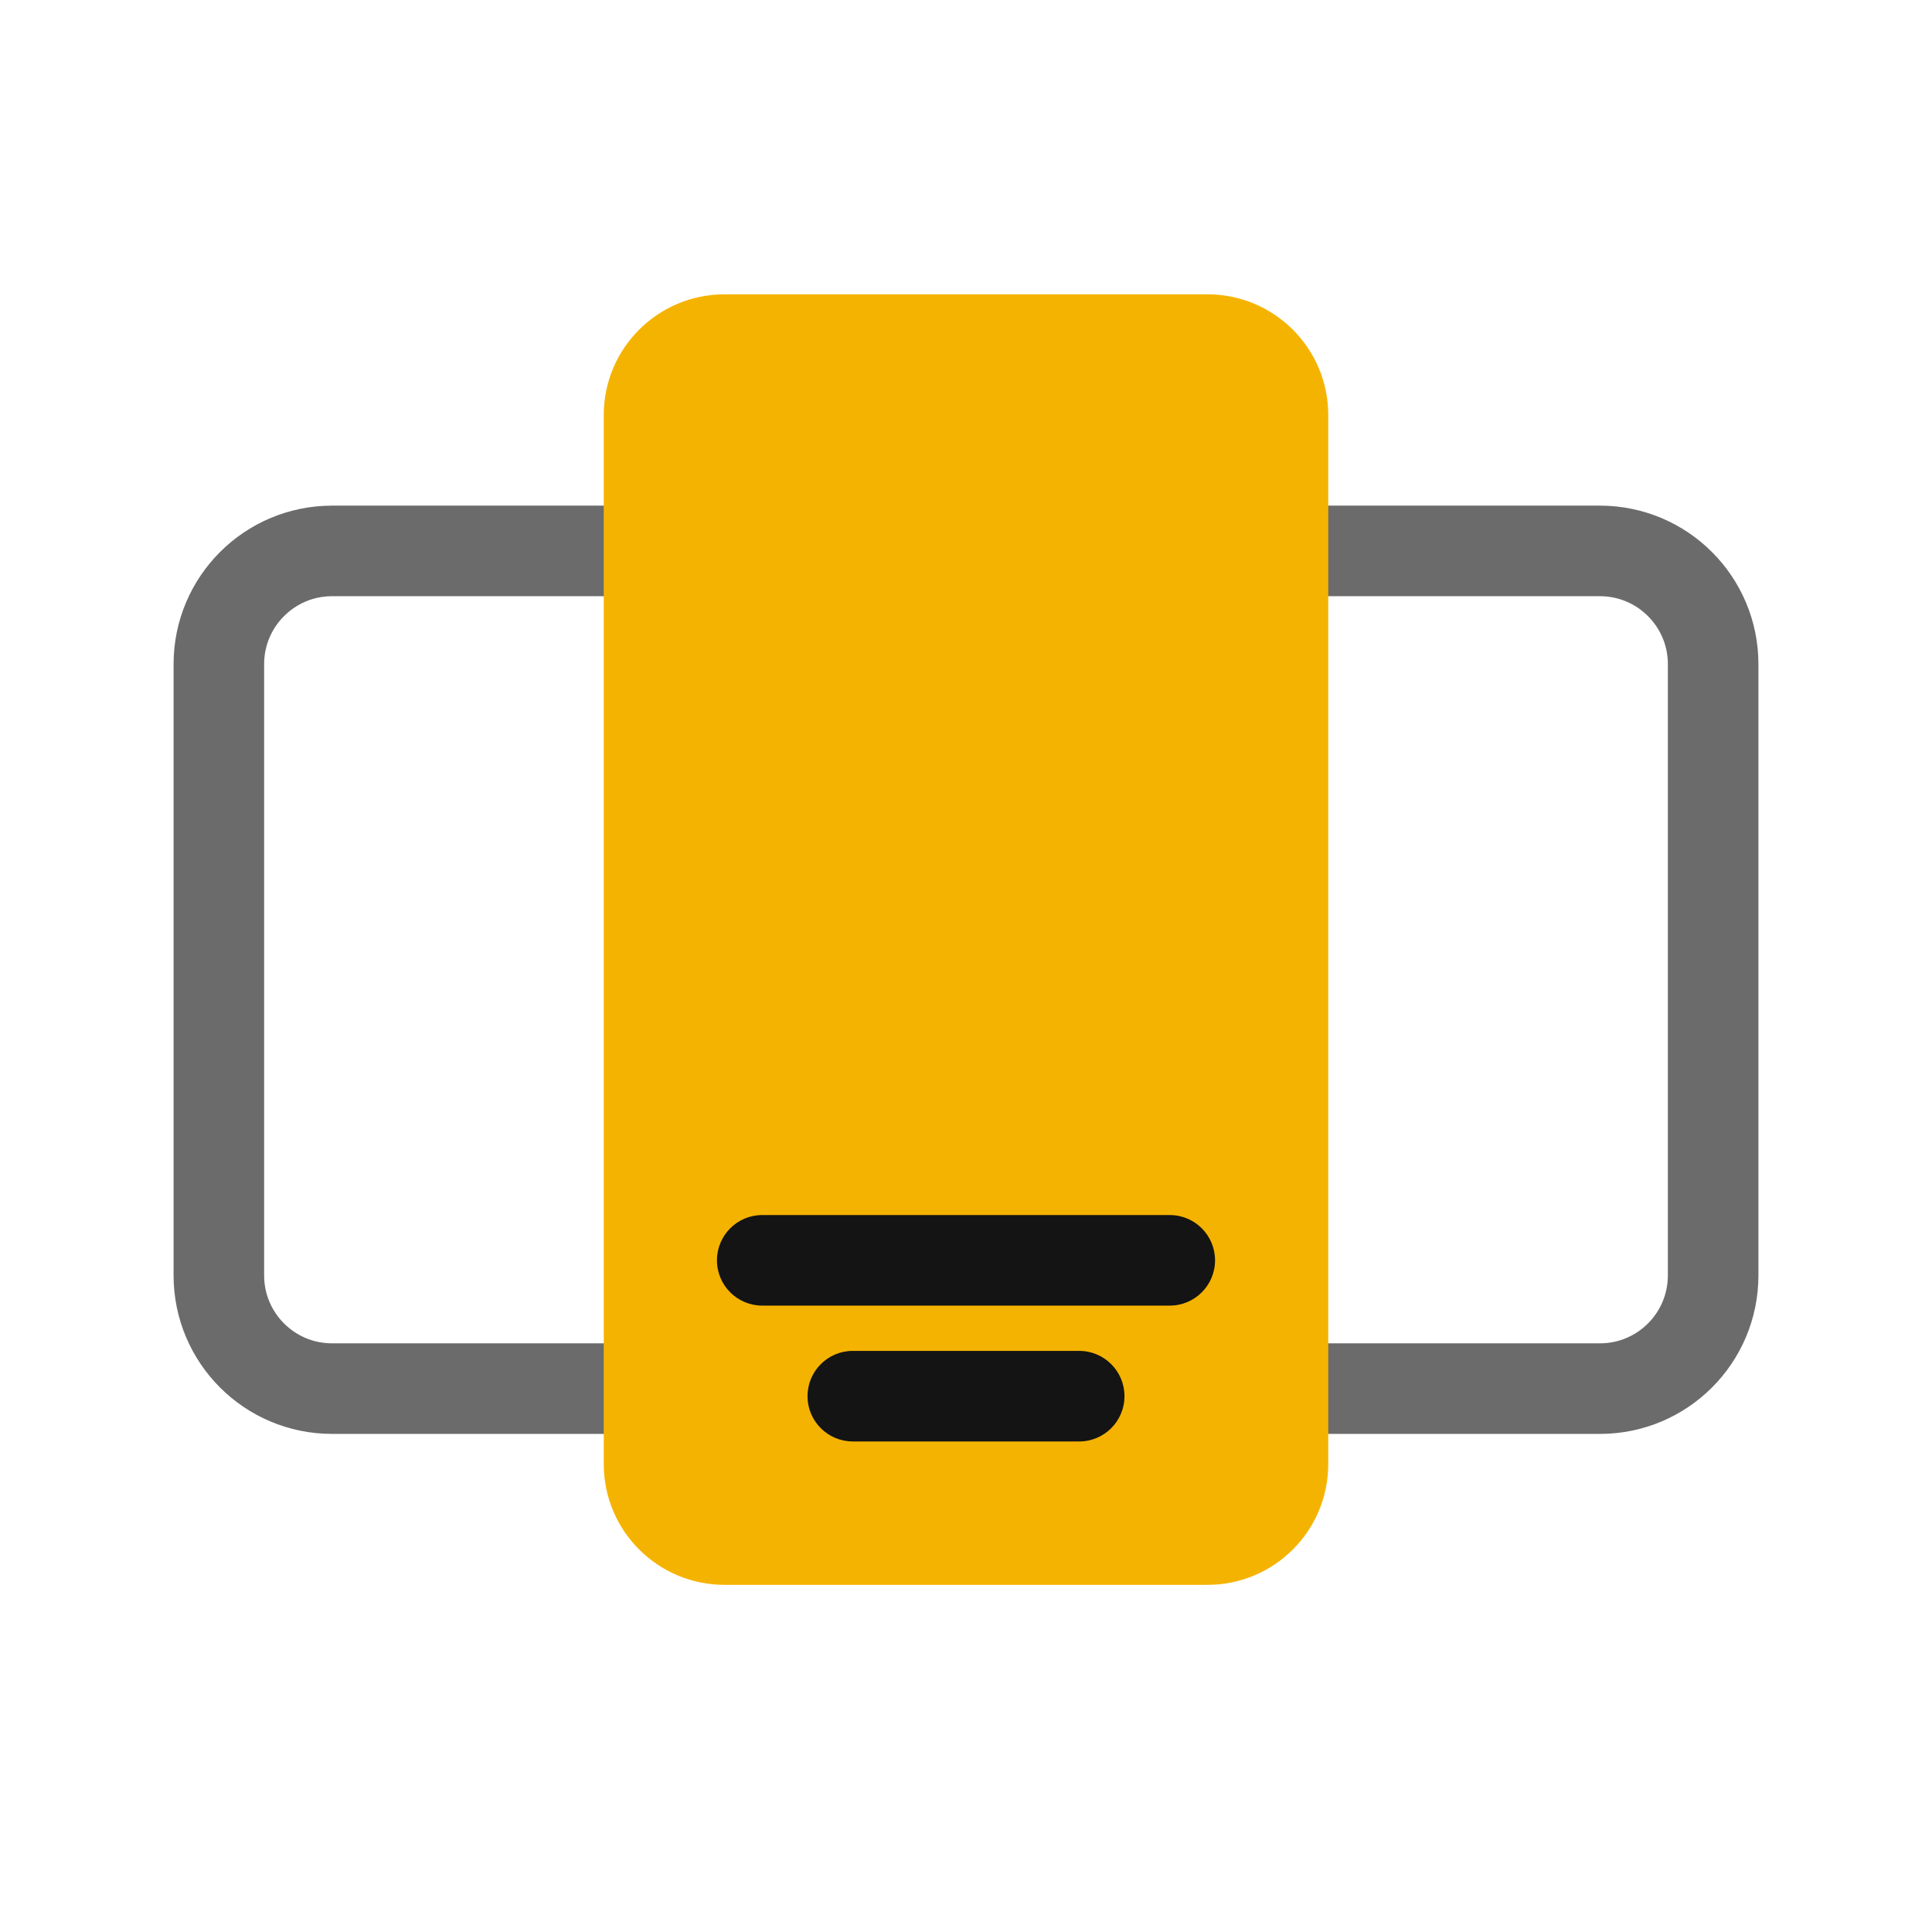
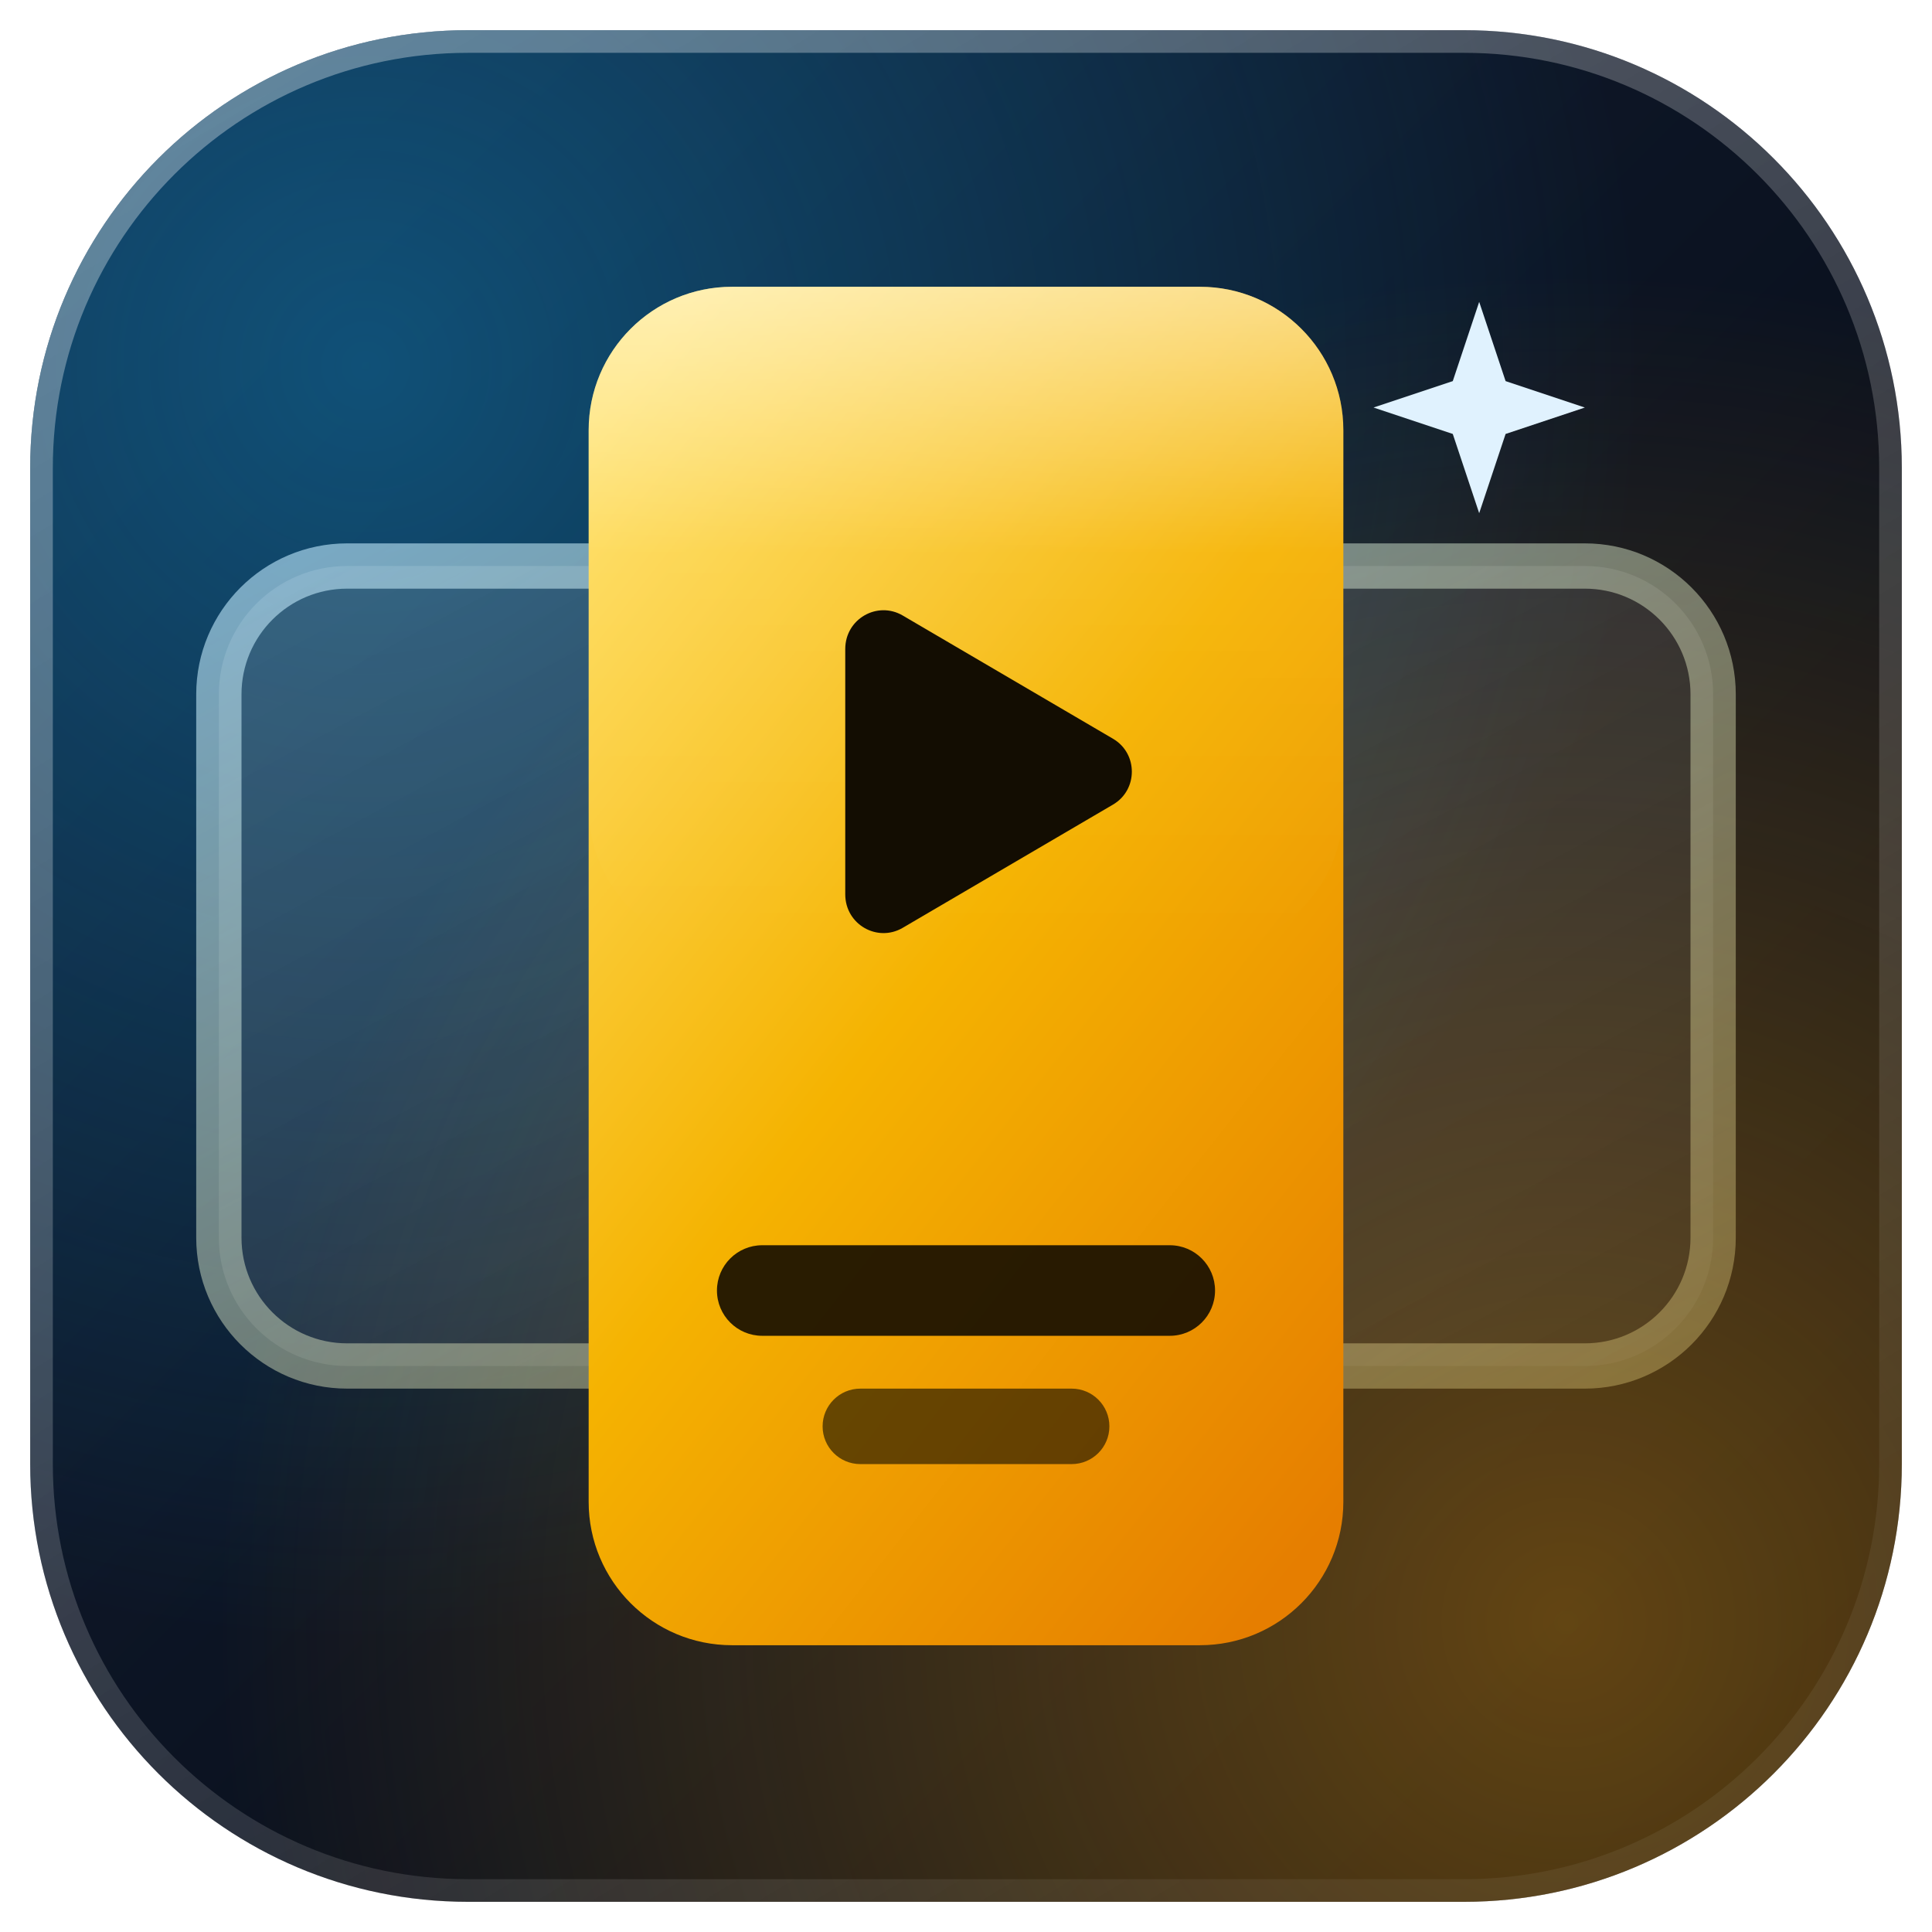
<svg xmlns="http://www.w3.org/2000/svg" viewBox="0 0 512 512" role="img" aria-label="Klipku">
-   <rect x="58" y="146" width="396" height="222" rx="30" fill="none" stroke="#6B6B6B" stroke-width="24" />
-   <rect x="160" y="78" width="192" height="342" rx="32" fill="#F5B301" />
-   <rect x="190" y="322" width="132" height="24" rx="12" fill="#141414" />
-   <rect x="214" y="358" width="84" height="24" rx="12" fill="#141414" />
+   <defs>
+     <linearGradient id="bg" x1="0" y1="0" x2="1" y2="1">
+       <stop offset="0%" stop-color="#14223A" />
+       <stop offset="55%" stop-color="#0B1220" />
+       <stop offset="100%" stop-color="#070B13" />
+     </linearGradient>
+     <radialGradient id="glowTeal" cx="0.18" cy="0.18" r="0.68">
+       <stop offset="0%" stop-color="#0EA5E9" stop-opacity="0.38" />
+       <stop offset="100%" stop-color="#0EA5E9" stop-opacity="0" />
+     </radialGradient>
+     <radialGradient id="glowAmber" cx="0.82" cy="0.85" r="0.72">
+       <stop offset="0%" stop-color="#F59E0B" stop-opacity="0.38" />
+       <stop offset="100%" stop-color="#F59E0B" stop-opacity="0" />
+     </radialGradient>
+     <linearGradient id="rim" x1="0" y1="0" x2="0.6" y2="1">
+       <stop offset="0%" stop-color="#FFFFFF" stop-opacity="0.36" />
+       <stop offset="100%" stop-color="#FFFFFF" stop-opacity="0.06" />
+     </linearGradient>
+     <linearGradient id="wideFill" x1="0" y1="0" x2="1" y2="1">
+       <stop offset="0%" stop-color="#FFFFFF" stop-opacity="0.16" />
+       <stop offset="100%" stop-color="#FFFFFF" stop-opacity="0.04" />
+     </linearGradient>
+     <linearGradient id="wideStroke" x1="0" y1="0" x2="1" y2="1">
+       <stop offset="0%" stop-color="#BAE6FD" stop-opacity="0.62" />
+       <stop offset="100%" stop-color="#FDE68A" stop-opacity="0.32" />
+     </linearGradient>
+     <linearGradient id="clipGrad" x1="0.15" y1="0" x2="0.85" y2="1">
+       <stop offset="0%" stop-color="#FFE066" />
+       <stop offset="48%" stop-color="#F5B301" />
+       <stop offset="100%" stop-color="#E67E00" />
+     </linearGradient>
+     <linearGradient id="clipSheen" x1="0" y1="0" x2="0" y2="1">
+       <stop offset="0%" stop-color="#FFFFFF" stop-opacity="0.50" />
+       <stop offset="40%" stop-color="#FFFFFF" stop-opacity="0.06" />
+       <stop offset="100%" stop-color="#FFFFFF" stop-opacity="0" />
+     </linearGradient>
+     <clipPath id="sq">
+       <rect x="8" y="8" width="496" height="496" rx="116" />
+     </clipPath>
+   </defs>
+   <g clip-path="url(#sq)">
+     <rect x="8" y="8" width="496" height="496" fill="url(#bg)" />
+     <rect x="8" y="8" width="496" height="496" fill="url(#glowTeal)" />
+     <rect x="8" y="8" width="496" height="496" fill="url(#glowAmber)" />
+   </g>
+   <rect x="11" y="11" width="490" height="490" rx="113" fill="none" stroke="url(#rim)" stroke-width="6" />
+   <rect x="58" y="150" width="396" height="212" rx="34" fill="url(#wideFill)" stroke="url(#wideStroke)" stroke-width="12" />
+   <rect x="156" y="76" width="200" height="360" rx="38" fill="url(#clipGrad)" />
+   <rect x="156" y="76" width="200" height="176" rx="38" fill="url(#clipSheen)" />
+   <path d="M224 172 C224 164 232.5 159.2 239.2 163.1 L295 195.8 C301.6 199.7 301.6 209.3 295 213.2 L239.2 245.9 C232.5 249.8 224 245 224 237 Z" fill="#130D02" />
+   <rect x="190" y="330" width="132" height="24" rx="12" fill="#130D02" fill-opacity="0.90" />
+   <rect x="218" y="368" width="76" height="20" rx="10" fill="#130D02" fill-opacity="0.62" />
+   <path d="M392 80 L399 101 L420 108 L399 115 L392 136 L385 115 L364 108 L385 101 Z" fill="#E0F2FE" />
</svg>
